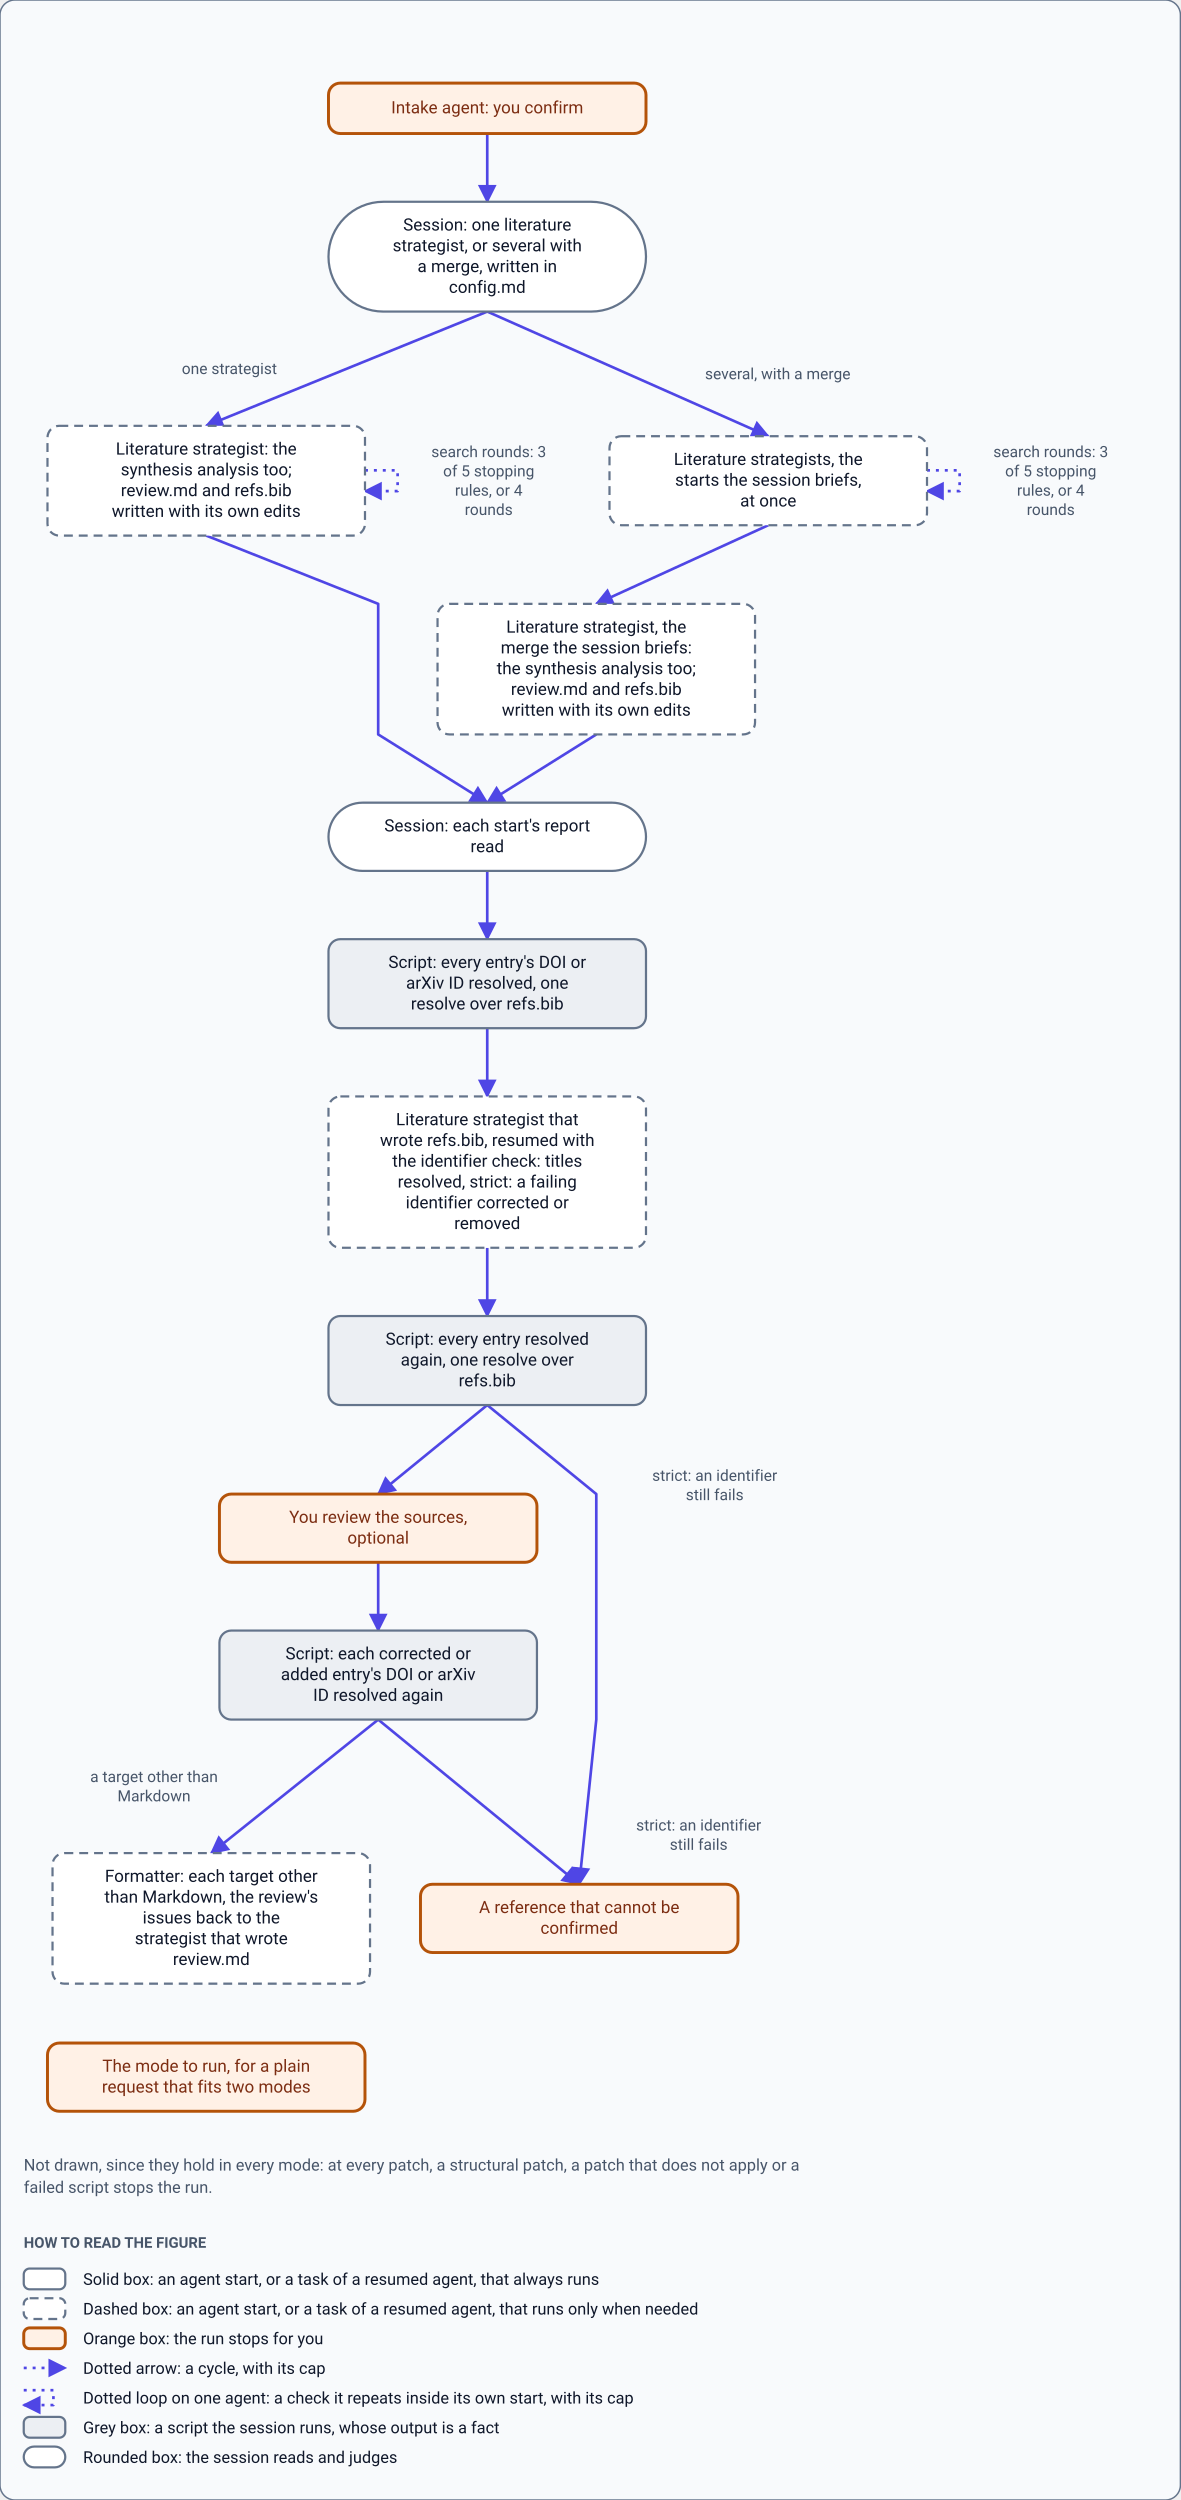
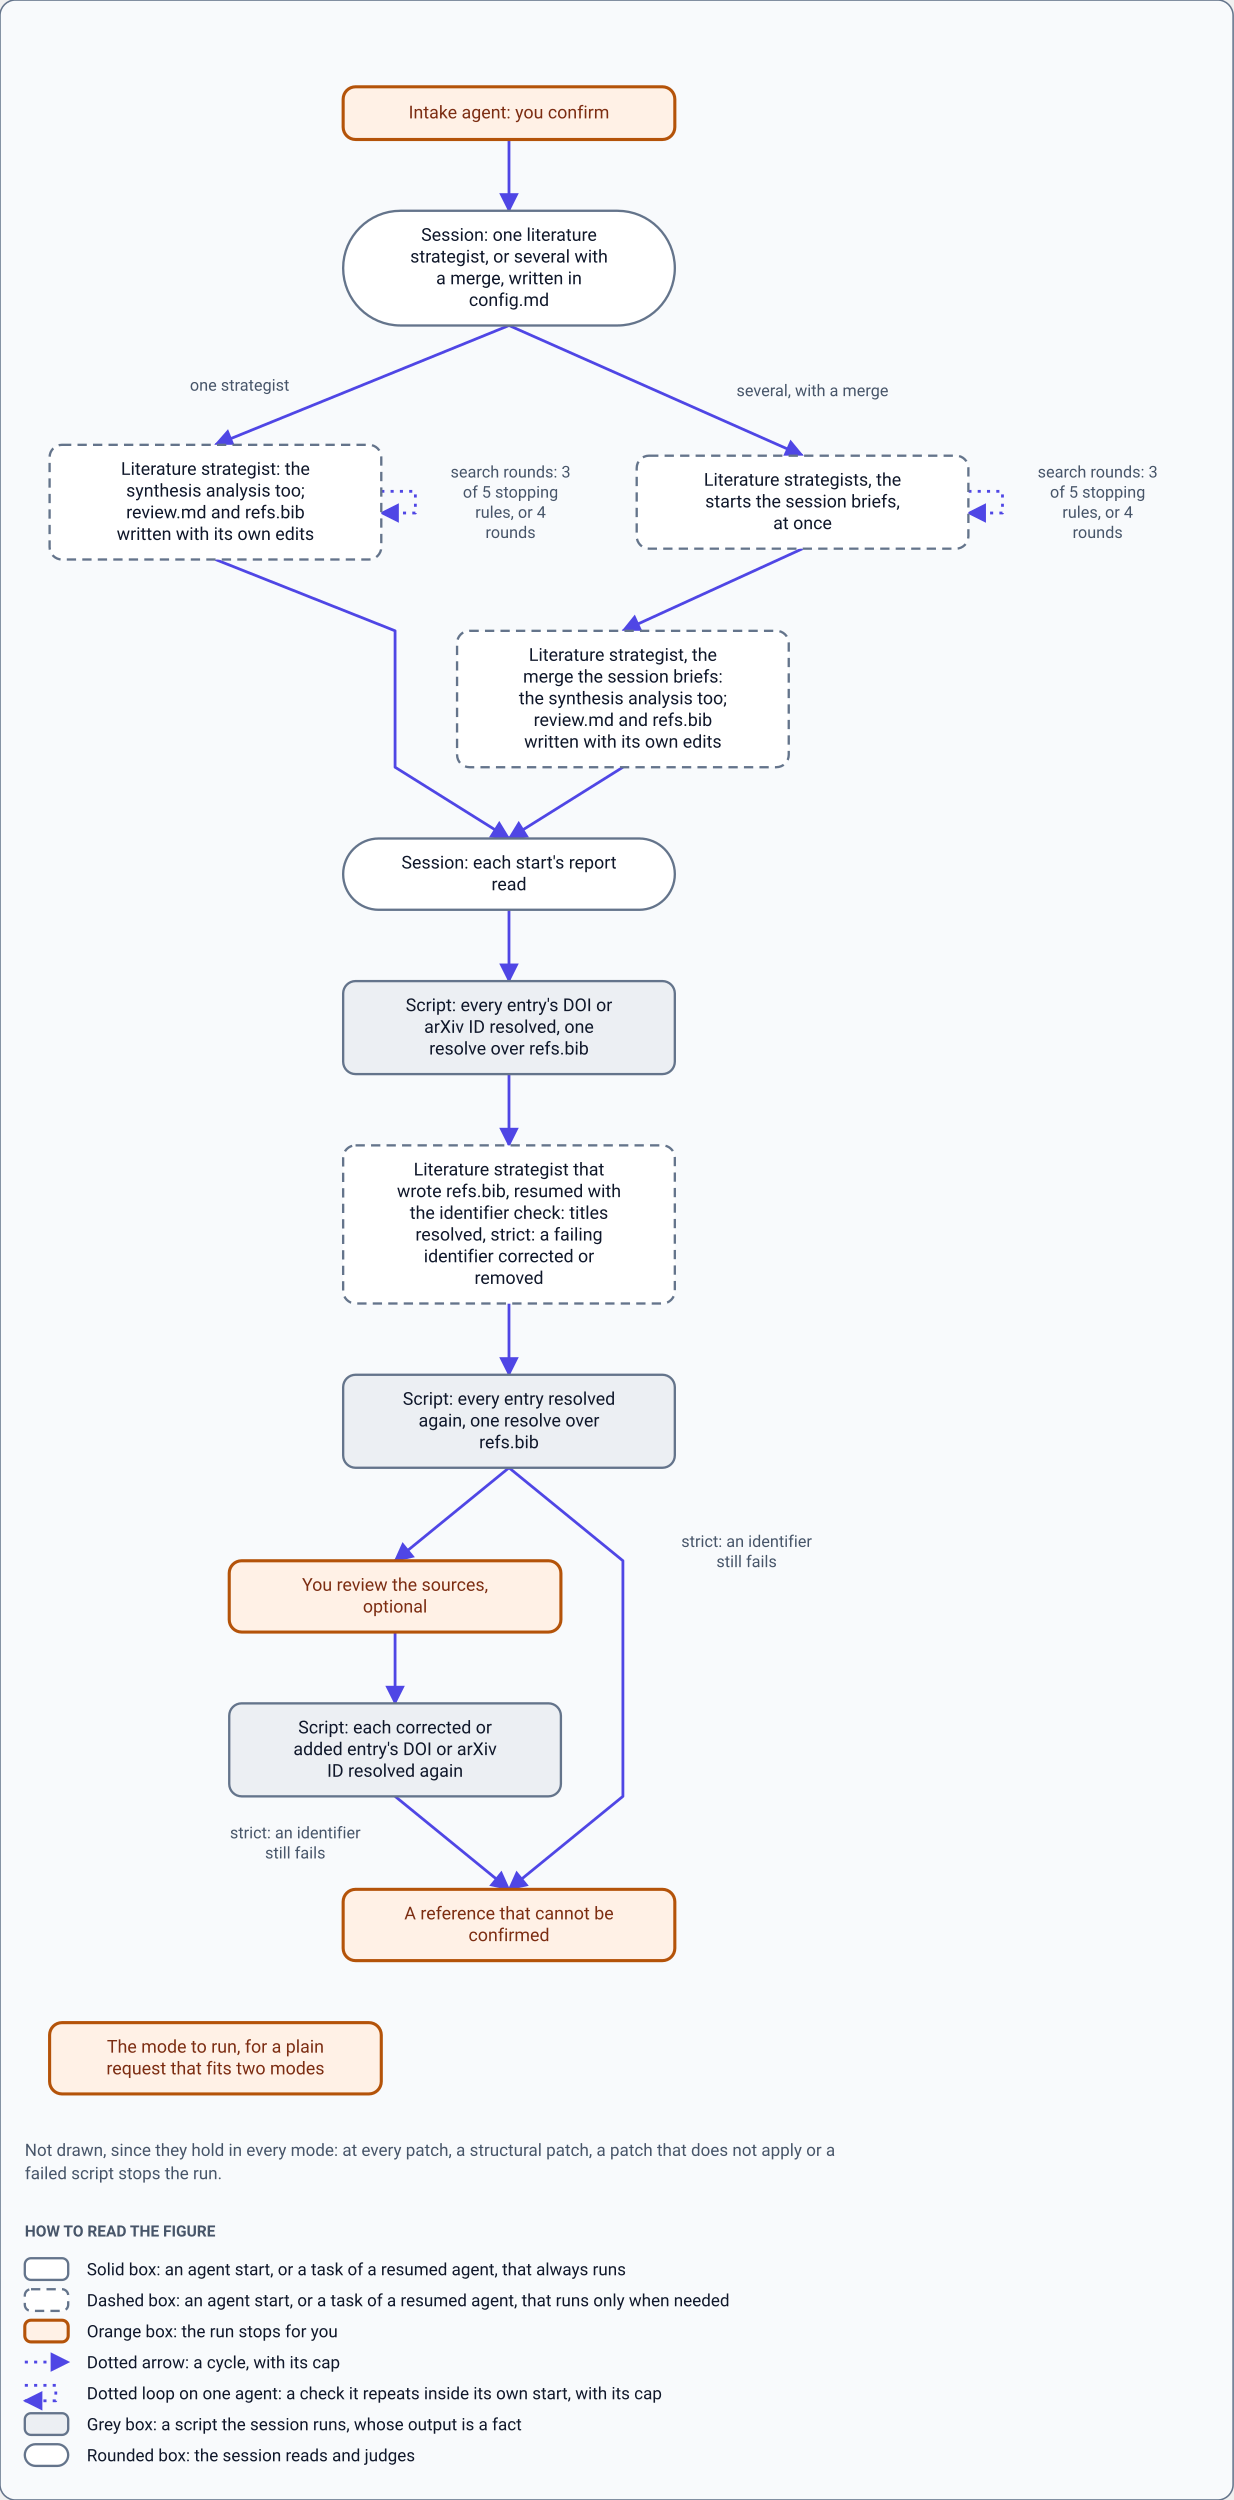
- <svg xmlns="http://www.w3.org/2000/svg" viewBox="0 0 795.6 1685" width="795.6" height="1685" role="img" aria-label="The lit-review mode of the paper skill. Boxes: Intake agent: you confirm (stop); Session: one literature strategist, or several with a merge, written in config.md (question); Literature strategist: the synthesis analysis too; review.md and refs.bib written with its own edits (agent, only when needed); Literature strategists, the starts the session briefs, at once (agent, only when needed); Literature strategist, the merge the session briefs: the synthesis analysis too; review.md and refs.bib written with its own edits (agent, only when needed); Session: each start's report read (question); Script: every entry's DOI or arXiv ID resolved, one resolve over refs.bib (script); Literature strategist that wrote refs.bib, resumed with the identifier check: titles resolved, strict: a failing identifier corrected or removed (agent, only when needed); Script: every entry resolved again, one resolve over refs.bib (script); You review the sources, optional (stop); Script: each corrected or added entry's DOI or arXiv ID resolved again (script); A reference that cannot be confirmed (stop); Formatter: each target other than Markdown, the review's issues back to the strategist that wrote review.md (agent, only when needed); The mode to run, for a plain request that fits two modes (stop).">
+ <svg xmlns="http://www.w3.org/2000/svg" viewBox="0 0 795.6 1613" width="795.6" height="1613" role="img" aria-label="The lit-review mode of the paper skill. Boxes: Intake agent: you confirm (stop); Session: one literature strategist, or several with a merge, written in config.md (question); Literature strategist: the synthesis analysis too; review.md and refs.bib written with its own edits (agent, only when needed); Literature strategists, the starts the session briefs, at once (agent, only when needed); Literature strategist, the merge the session briefs: the synthesis analysis too; review.md and refs.bib written with its own edits (agent, only when needed); Session: each start's report read (question); Script: every entry's DOI or arXiv ID resolved, one resolve over refs.bib (script); Literature strategist that wrote refs.bib, resumed with the identifier check: titles resolved, strict: a failing identifier corrected or removed (agent, only when needed); Script: every entry resolved again, one resolve over refs.bib (script); You review the sources, optional (stop); Script: each corrected or added entry's DOI or arXiv ID resolved again (script); A reference that cannot be confirmed (stop); The mode to run, for a plain request that fits two modes (stop).">
  <defs>
    <marker id="arrow" viewBox="0 0 10 10" refX="9" refY="5" markerWidth="7" markerHeight="7" orient="auto">
      <path d="M0,0 L10,5 L0,10 z" fill="#4f46e5" />
    </marker>
  </defs>
-   <rect x="0" y="0" width="795.6" height="1685" rx="10" fill="#f8fafc" stroke="#64748b" />
+   <rect x="0" y="0" width="795.6" height="1613" rx="10" fill="#f8fafc" stroke="#64748b" />
  <path d="M328.4,90 L328.4,136" fill="none" stroke="#4f46e5" stroke-width="1.8" marker-end="url(#arrow)" stroke-linejoin="round" />
  <path d="M328.4,210 L139,287" fill="none" stroke="#4f46e5" stroke-width="1.8" marker-end="url(#arrow)" stroke-linejoin="round" />
  <path d="M328.4,210 L517.8,294" fill="none" stroke="#4f46e5" stroke-width="1.8" marker-end="url(#arrow)" stroke-linejoin="round" />
  <path d="M517.8,354 L401.9,407" fill="none" stroke="#4f46e5" stroke-width="1.8" marker-end="url(#arrow)" stroke-linejoin="round" />
  <path d="M139,361 L254.9,407 L254.9,495 L328.4,541" fill="none" stroke="#4f46e5" stroke-width="1.8" marker-end="url(#arrow)" stroke-linejoin="round" />
  <path d="M401.9,495 L328.4,541" fill="none" stroke="#4f46e5" stroke-width="1.8" marker-end="url(#arrow)" stroke-linejoin="round" />
  <path d="M328.4,587 L328.4,633" fill="none" stroke="#4f46e5" stroke-width="1.8" marker-end="url(#arrow)" stroke-linejoin="round" />
  <path d="M328.4,693 L328.4,739" fill="none" stroke="#4f46e5" stroke-width="1.8" marker-end="url(#arrow)" stroke-linejoin="round" />
  <path d="M328.4,841 L328.4,887" fill="none" stroke="#4f46e5" stroke-width="1.8" marker-end="url(#arrow)" stroke-linejoin="round" />
-   <path d="M328.4,947 L401.9,1007 L401.9,1053 L401.9,1099 L401.9,1159 L390.4,1270" fill="none" stroke="#4f46e5" stroke-width="1.8" marker-end="url(#arrow)" stroke-linejoin="round" />
+   <path d="M328.4,947 L401.9,1007 L401.9,1053 L401.9,1099 L401.9,1159 L328.4,1219" fill="none" stroke="#4f46e5" stroke-width="1.8" marker-end="url(#arrow)" stroke-linejoin="round" />
  <path d="M328.4,947 L254.9,1007" fill="none" stroke="#4f46e5" stroke-width="1.8" marker-end="url(#arrow)" stroke-linejoin="round" />
  <path d="M254.9,1053 L254.9,1099" fill="none" stroke="#4f46e5" stroke-width="1.8" marker-end="url(#arrow)" stroke-linejoin="round" />
-   <path d="M254.9,1159 L390.4,1270" fill="none" stroke="#4f46e5" stroke-width="1.8" marker-end="url(#arrow)" stroke-linejoin="round" />
-   <path d="M254.9,1159 L142.4,1249" fill="none" stroke="#4f46e5" stroke-width="1.8" marker-end="url(#arrow)" stroke-linejoin="round" />
+   <path d="M254.9,1159 L328.4,1219" fill="none" stroke="#4f46e5" stroke-width="1.8" marker-end="url(#arrow)" stroke-linejoin="round" />
  <path d="M246,317 L268,317 L268,331 L246,331" fill="none" stroke="#4f46e5" stroke-width="1.8" stroke-dasharray="2 4" marker-end="url(#arrow)" stroke-linejoin="round" />
  <path d="M624.8,317 L646.8,317 L646.8,331 L624.8,331" fill="none" stroke="#4f46e5" stroke-width="1.8" stroke-dasharray="2 4" marker-end="url(#arrow)" stroke-linejoin="round" />
  <rect x="221.4" y="56" width="214" height="34" rx="8" fill="#fff1e6" stroke="#b45309" stroke-width="2" />
  <text x="328.4" y="76.4" font-family="ui-sans-serif, -apple-system, 'Segoe UI', Roboto, Helvetica, Arial, sans-serif" font-size="11.5" fill="#7c2d12" font-weight="400" text-anchor="middle">Intake agent: you confirm</text>
  <rect x="221.4" y="136" width="214" height="74" rx="37" fill="#ffffff" stroke="#64748b" stroke-width="1.5" />
  <text x="328.4" y="155.4" font-family="ui-sans-serif, -apple-system, 'Segoe UI', Roboto, Helvetica, Arial, sans-serif" font-size="11.5" fill="#0f172a" font-weight="400" text-anchor="middle">Session: one literature</text>
  <text x="328.4" y="169.4" font-family="ui-sans-serif, -apple-system, 'Segoe UI', Roboto, Helvetica, Arial, sans-serif" font-size="11.5" fill="#0f172a" font-weight="400" text-anchor="middle">strategist, or several with</text>
  <text x="328.4" y="183.4" font-family="ui-sans-serif, -apple-system, 'Segoe UI', Roboto, Helvetica, Arial, sans-serif" font-size="11.5" fill="#0f172a" font-weight="400" text-anchor="middle">a merge, written in</text>
  <text x="328.4" y="197.4" font-family="ui-sans-serif, -apple-system, 'Segoe UI', Roboto, Helvetica, Arial, sans-serif" font-size="11.5" fill="#0f172a" font-weight="400" text-anchor="middle">config.md</text>
  <rect x="32" y="287" width="214" height="74" rx="8" fill="#ffffff" stroke="#64748b" stroke-width="1.5" stroke-dasharray="6 4" />
  <text x="139" y="306.4" font-family="ui-sans-serif, -apple-system, 'Segoe UI', Roboto, Helvetica, Arial, sans-serif" font-size="11.5" fill="#0f172a" font-weight="400" text-anchor="middle">Literature strategist: the</text>
  <text x="139" y="320.4" font-family="ui-sans-serif, -apple-system, 'Segoe UI', Roboto, Helvetica, Arial, sans-serif" font-size="11.5" fill="#0f172a" font-weight="400" text-anchor="middle">synthesis analysis too;</text>
  <text x="139" y="334.4" font-family="ui-sans-serif, -apple-system, 'Segoe UI', Roboto, Helvetica, Arial, sans-serif" font-size="11.5" fill="#0f172a" font-weight="400" text-anchor="middle">review.md and refs.bib</text>
  <text x="139" y="348.4" font-family="ui-sans-serif, -apple-system, 'Segoe UI', Roboto, Helvetica, Arial, sans-serif" font-size="11.5" fill="#0f172a" font-weight="400" text-anchor="middle">written with its own edits</text>
  <rect x="410.8" y="294" width="214" height="60" rx="8" fill="#ffffff" stroke="#64748b" stroke-width="1.5" stroke-dasharray="6 4" />
  <text x="517.8" y="313.4" font-family="ui-sans-serif, -apple-system, 'Segoe UI', Roboto, Helvetica, Arial, sans-serif" font-size="11.5" fill="#0f172a" font-weight="400" text-anchor="middle">Literature strategists, the</text>
  <text x="517.8" y="327.4" font-family="ui-sans-serif, -apple-system, 'Segoe UI', Roboto, Helvetica, Arial, sans-serif" font-size="11.5" fill="#0f172a" font-weight="400" text-anchor="middle">starts the session briefs,</text>
  <text x="517.8" y="341.4" font-family="ui-sans-serif, -apple-system, 'Segoe UI', Roboto, Helvetica, Arial, sans-serif" font-size="11.5" fill="#0f172a" font-weight="400" text-anchor="middle">at once</text>
  <rect x="294.9" y="407" width="214" height="88" rx="8" fill="#ffffff" stroke="#64748b" stroke-width="1.5" stroke-dasharray="6 4" />
  <text x="401.9" y="426.4" font-family="ui-sans-serif, -apple-system, 'Segoe UI', Roboto, Helvetica, Arial, sans-serif" font-size="11.5" fill="#0f172a" font-weight="400" text-anchor="middle">Literature strategist, the</text>
  <text x="401.9" y="440.4" font-family="ui-sans-serif, -apple-system, 'Segoe UI', Roboto, Helvetica, Arial, sans-serif" font-size="11.5" fill="#0f172a" font-weight="400" text-anchor="middle">merge the session briefs:</text>
  <text x="401.9" y="454.4" font-family="ui-sans-serif, -apple-system, 'Segoe UI', Roboto, Helvetica, Arial, sans-serif" font-size="11.5" fill="#0f172a" font-weight="400" text-anchor="middle">the synthesis analysis too;</text>
  <text x="401.9" y="468.4" font-family="ui-sans-serif, -apple-system, 'Segoe UI', Roboto, Helvetica, Arial, sans-serif" font-size="11.5" fill="#0f172a" font-weight="400" text-anchor="middle">review.md and refs.bib</text>
  <text x="401.9" y="482.4" font-family="ui-sans-serif, -apple-system, 'Segoe UI', Roboto, Helvetica, Arial, sans-serif" font-size="11.5" fill="#0f172a" font-weight="400" text-anchor="middle">written with its own edits</text>
  <rect x="221.4" y="541" width="214" height="46" rx="23" fill="#ffffff" stroke="#64748b" stroke-width="1.5" />
  <text x="328.4" y="560.4" font-family="ui-sans-serif, -apple-system, 'Segoe UI', Roboto, Helvetica, Arial, sans-serif" font-size="11.5" fill="#0f172a" font-weight="400" text-anchor="middle">Session: each start's report</text>
  <text x="328.4" y="574.4" font-family="ui-sans-serif, -apple-system, 'Segoe UI', Roboto, Helvetica, Arial, sans-serif" font-size="11.5" fill="#0f172a" font-weight="400" text-anchor="middle">read</text>
  <rect x="221.4" y="633" width="214" height="60" rx="8" fill="#eceff3" stroke="#64748b" stroke-width="1.5" />
  <text x="328.4" y="652.4" font-family="ui-sans-serif, -apple-system, 'Segoe UI', Roboto, Helvetica, Arial, sans-serif" font-size="11.5" fill="#0f172a" font-weight="400" text-anchor="middle">Script: every entry's DOI or</text>
  <text x="328.4" y="666.4" font-family="ui-sans-serif, -apple-system, 'Segoe UI', Roboto, Helvetica, Arial, sans-serif" font-size="11.5" fill="#0f172a" font-weight="400" text-anchor="middle">arXiv ID resolved, one</text>
  <text x="328.4" y="680.4" font-family="ui-sans-serif, -apple-system, 'Segoe UI', Roboto, Helvetica, Arial, sans-serif" font-size="11.5" fill="#0f172a" font-weight="400" text-anchor="middle">resolve over refs.bib</text>
  <rect x="221.4" y="739" width="214" height="102" rx="8" fill="#ffffff" stroke="#64748b" stroke-width="1.5" stroke-dasharray="6 4" />
  <text x="328.4" y="758.4" font-family="ui-sans-serif, -apple-system, 'Segoe UI', Roboto, Helvetica, Arial, sans-serif" font-size="11.5" fill="#0f172a" font-weight="400" text-anchor="middle">Literature strategist that</text>
  <text x="328.4" y="772.4" font-family="ui-sans-serif, -apple-system, 'Segoe UI', Roboto, Helvetica, Arial, sans-serif" font-size="11.5" fill="#0f172a" font-weight="400" text-anchor="middle">wrote refs.bib, resumed with</text>
  <text x="328.4" y="786.4" font-family="ui-sans-serif, -apple-system, 'Segoe UI', Roboto, Helvetica, Arial, sans-serif" font-size="11.5" fill="#0f172a" font-weight="400" text-anchor="middle">the identifier check: titles</text>
  <text x="328.4" y="800.4" font-family="ui-sans-serif, -apple-system, 'Segoe UI', Roboto, Helvetica, Arial, sans-serif" font-size="11.5" fill="#0f172a" font-weight="400" text-anchor="middle">resolved, strict: a failing</text>
  <text x="328.4" y="814.4" font-family="ui-sans-serif, -apple-system, 'Segoe UI', Roboto, Helvetica, Arial, sans-serif" font-size="11.5" fill="#0f172a" font-weight="400" text-anchor="middle">identifier corrected or</text>
  <text x="328.4" y="828.4" font-family="ui-sans-serif, -apple-system, 'Segoe UI', Roboto, Helvetica, Arial, sans-serif" font-size="11.5" fill="#0f172a" font-weight="400" text-anchor="middle">removed</text>
  <rect x="221.4" y="887" width="214" height="60" rx="8" fill="#eceff3" stroke="#64748b" stroke-width="1.5" />
  <text x="328.4" y="906.4" font-family="ui-sans-serif, -apple-system, 'Segoe UI', Roboto, Helvetica, Arial, sans-serif" font-size="11.5" fill="#0f172a" font-weight="400" text-anchor="middle">Script: every entry resolved</text>
  <text x="328.4" y="920.4" font-family="ui-sans-serif, -apple-system, 'Segoe UI', Roboto, Helvetica, Arial, sans-serif" font-size="11.5" fill="#0f172a" font-weight="400" text-anchor="middle">again, one resolve over</text>
  <text x="328.4" y="934.4" font-family="ui-sans-serif, -apple-system, 'Segoe UI', Roboto, Helvetica, Arial, sans-serif" font-size="11.5" fill="#0f172a" font-weight="400" text-anchor="middle">refs.bib</text>
  <rect x="147.9" y="1007" width="214" height="46" rx="8" fill="#fff1e6" stroke="#b45309" stroke-width="2" />
  <text x="254.9" y="1026.4" font-family="ui-sans-serif, -apple-system, 'Segoe UI', Roboto, Helvetica, Arial, sans-serif" font-size="11.5" fill="#7c2d12" font-weight="400" text-anchor="middle">You review the sources,</text>
  <text x="254.9" y="1040.4" font-family="ui-sans-serif, -apple-system, 'Segoe UI', Roboto, Helvetica, Arial, sans-serif" font-size="11.5" fill="#7c2d12" font-weight="400" text-anchor="middle">optional</text>
  <rect x="147.9" y="1099" width="214" height="60" rx="8" fill="#eceff3" stroke="#64748b" stroke-width="1.5" />
  <text x="254.9" y="1118.4" font-family="ui-sans-serif, -apple-system, 'Segoe UI', Roboto, Helvetica, Arial, sans-serif" font-size="11.5" fill="#0f172a" font-weight="400" text-anchor="middle">Script: each corrected or</text>
  <text x="254.9" y="1132.4" font-family="ui-sans-serif, -apple-system, 'Segoe UI', Roboto, Helvetica, Arial, sans-serif" font-size="11.5" fill="#0f172a" font-weight="400" text-anchor="middle">added entry's DOI or arXiv</text>
  <text x="254.9" y="1146.4" font-family="ui-sans-serif, -apple-system, 'Segoe UI', Roboto, Helvetica, Arial, sans-serif" font-size="11.5" fill="#0f172a" font-weight="400" text-anchor="middle">ID resolved again</text>
-   <rect x="283.4" y="1270" width="214" height="46" rx="8" fill="#fff1e6" stroke="#b45309" stroke-width="2" />
-   <text x="390.4" y="1289.4" font-family="ui-sans-serif, -apple-system, 'Segoe UI', Roboto, Helvetica, Arial, sans-serif" font-size="11.5" fill="#7c2d12" font-weight="400" text-anchor="middle">A reference that cannot be</text>
-   <text x="390.4" y="1303.4" font-family="ui-sans-serif, -apple-system, 'Segoe UI', Roboto, Helvetica, Arial, sans-serif" font-size="11.5" fill="#7c2d12" font-weight="400" text-anchor="middle">confirmed</text>
-   <rect x="35.4" y="1249" width="214" height="88" rx="8" fill="#ffffff" stroke="#64748b" stroke-width="1.5" stroke-dasharray="6 4" />
-   <text x="142.4" y="1268.4" font-family="ui-sans-serif, -apple-system, 'Segoe UI', Roboto, Helvetica, Arial, sans-serif" font-size="11.5" fill="#0f172a" font-weight="400" text-anchor="middle">Formatter: each target other</text>
-   <text x="142.4" y="1282.4" font-family="ui-sans-serif, -apple-system, 'Segoe UI', Roboto, Helvetica, Arial, sans-serif" font-size="11.5" fill="#0f172a" font-weight="400" text-anchor="middle">than Markdown, the review's</text>
-   <text x="142.4" y="1296.4" font-family="ui-sans-serif, -apple-system, 'Segoe UI', Roboto, Helvetica, Arial, sans-serif" font-size="11.5" fill="#0f172a" font-weight="400" text-anchor="middle">issues back to the</text>
-   <text x="142.4" y="1310.4" font-family="ui-sans-serif, -apple-system, 'Segoe UI', Roboto, Helvetica, Arial, sans-serif" font-size="11.5" fill="#0f172a" font-weight="400" text-anchor="middle">strategist that wrote</text>
-   <text x="142.4" y="1324.4" font-family="ui-sans-serif, -apple-system, 'Segoe UI', Roboto, Helvetica, Arial, sans-serif" font-size="11.5" fill="#0f172a" font-weight="400" text-anchor="middle">review.md</text>
-   <rect x="32" y="1377" width="214" height="46" rx="8" fill="#fff1e6" stroke="#b45309" stroke-width="2" />
-   <text x="139" y="1396.4" font-family="ui-sans-serif, -apple-system, 'Segoe UI', Roboto, Helvetica, Arial, sans-serif" font-size="11.5" fill="#7c2d12" font-weight="400" text-anchor="middle">The mode to run, for a plain</text>
-   <text x="139" y="1410.4" font-family="ui-sans-serif, -apple-system, 'Segoe UI', Roboto, Helvetica, Arial, sans-serif" font-size="11.5" fill="#7c2d12" font-weight="400" text-anchor="middle">request that fits two modes</text>
+   <rect x="221.4" y="1219" width="214" height="46" rx="8" fill="#fff1e6" stroke="#b45309" stroke-width="2" />
+   <text x="328.4" y="1238.4" font-family="ui-sans-serif, -apple-system, 'Segoe UI', Roboto, Helvetica, Arial, sans-serif" font-size="11.5" fill="#7c2d12" font-weight="400" text-anchor="middle">A reference that cannot be</text>
+   <text x="328.4" y="1252.4" font-family="ui-sans-serif, -apple-system, 'Segoe UI', Roboto, Helvetica, Arial, sans-serif" font-size="11.5" fill="#7c2d12" font-weight="400" text-anchor="middle">confirmed</text>
+   <rect x="32" y="1305" width="214" height="46" rx="8" fill="#fff1e6" stroke="#b45309" stroke-width="2" />
+   <text x="139" y="1324.4" font-family="ui-sans-serif, -apple-system, 'Segoe UI', Roboto, Helvetica, Arial, sans-serif" font-size="11.5" fill="#7c2d12" font-weight="400" text-anchor="middle">The mode to run, for a plain</text>
+   <text x="139" y="1338.4" font-family="ui-sans-serif, -apple-system, 'Segoe UI', Roboto, Helvetica, Arial, sans-serif" font-size="11.5" fill="#7c2d12" font-weight="400" text-anchor="middle">request that fits two modes</text>
  <text x="154.6" y="252.1" font-family="ui-sans-serif, -apple-system, 'Segoe UI', Roboto, Helvetica, Arial, sans-serif" font-size="10.5" fill="#475569" font-weight="400" text-anchor="middle" stroke="#f8fafc" stroke-width="4" stroke-linejoin="round" paint-order="stroke">one strategist</text>
  <text x="524.2" y="255.6" font-family="ui-sans-serif, -apple-system, 'Segoe UI', Roboto, Helvetica, Arial, sans-serif" font-size="10.5" fill="#475569" font-weight="400" text-anchor="middle" stroke="#f8fafc" stroke-width="4" stroke-linejoin="round" paint-order="stroke">several, with a merge</text>
  <text x="481.7" y="998.1" font-family="ui-sans-serif, -apple-system, 'Segoe UI', Roboto, Helvetica, Arial, sans-serif" font-size="10.5" fill="#475569" font-weight="400" text-anchor="middle" stroke="#f8fafc" stroke-width="4" stroke-linejoin="round" paint-order="stroke">strict: an identifier</text>
  <text x="481.7" y="1011.1" font-family="ui-sans-serif, -apple-system, 'Segoe UI', Roboto, Helvetica, Arial, sans-serif" font-size="10.5" fill="#475569" font-weight="400" text-anchor="middle" stroke="#f8fafc" stroke-width="4" stroke-linejoin="round" paint-order="stroke">still fails</text>
-   <text x="470.9" y="1233.8" font-family="ui-sans-serif, -apple-system, 'Segoe UI', Roboto, Helvetica, Arial, sans-serif" font-size="10.5" fill="#475569" font-weight="400" text-anchor="middle" stroke="#f8fafc" stroke-width="4" stroke-linejoin="round" paint-order="stroke">strict: an identifier</text>
-   <text x="470.9" y="1246.8" font-family="ui-sans-serif, -apple-system, 'Segoe UI', Roboto, Helvetica, Arial, sans-serif" font-size="10.5" fill="#475569" font-weight="400" text-anchor="middle" stroke="#f8fafc" stroke-width="4" stroke-linejoin="round" paint-order="stroke">still fails</text>
-   <text x="103.8" y="1201.1" font-family="ui-sans-serif, -apple-system, 'Segoe UI', Roboto, Helvetica, Arial, sans-serif" font-size="10.5" fill="#475569" font-weight="400" text-anchor="middle" stroke="#f8fafc" stroke-width="4" stroke-linejoin="round" paint-order="stroke">a target other than</text>
-   <text x="103.8" y="1214.1" font-family="ui-sans-serif, -apple-system, 'Segoe UI', Roboto, Helvetica, Arial, sans-serif" font-size="10.5" fill="#475569" font-weight="400" text-anchor="middle" stroke="#f8fafc" stroke-width="4" stroke-linejoin="round" paint-order="stroke">Markdown</text>
+   <text x="190.5" y="1186.1" font-family="ui-sans-serif, -apple-system, 'Segoe UI', Roboto, Helvetica, Arial, sans-serif" font-size="10.5" fill="#475569" font-weight="400" text-anchor="middle" stroke="#f8fafc" stroke-width="4" stroke-linejoin="round" paint-order="stroke">strict: an identifier</text>
+   <text x="190.5" y="1199.1" font-family="ui-sans-serif, -apple-system, 'Segoe UI', Roboto, Helvetica, Arial, sans-serif" font-size="10.5" fill="#475569" font-weight="400" text-anchor="middle" stroke="#f8fafc" stroke-width="4" stroke-linejoin="round" paint-order="stroke">still fails</text>
  <text x="329.4" y="308.1" font-family="ui-sans-serif, -apple-system, 'Segoe UI', Roboto, Helvetica, Arial, sans-serif" font-size="10.5" fill="#475569" font-weight="400" text-anchor="middle" stroke="#f8fafc" stroke-width="4" stroke-linejoin="round" paint-order="stroke">search rounds: 3</text>
  <text x="329.4" y="321.1" font-family="ui-sans-serif, -apple-system, 'Segoe UI', Roboto, Helvetica, Arial, sans-serif" font-size="10.5" fill="#475569" font-weight="400" text-anchor="middle" stroke="#f8fafc" stroke-width="4" stroke-linejoin="round" paint-order="stroke">of 5 stopping</text>
  <text x="329.4" y="334.1" font-family="ui-sans-serif, -apple-system, 'Segoe UI', Roboto, Helvetica, Arial, sans-serif" font-size="10.5" fill="#475569" font-weight="400" text-anchor="middle" stroke="#f8fafc" stroke-width="4" stroke-linejoin="round" paint-order="stroke">rules, or 4</text>
  <text x="329.4" y="347.1" font-family="ui-sans-serif, -apple-system, 'Segoe UI', Roboto, Helvetica, Arial, sans-serif" font-size="10.5" fill="#475569" font-weight="400" text-anchor="middle" stroke="#f8fafc" stroke-width="4" stroke-linejoin="round" paint-order="stroke">rounds</text>
  <text x="708.2" y="308.1" font-family="ui-sans-serif, -apple-system, 'Segoe UI', Roboto, Helvetica, Arial, sans-serif" font-size="10.5" fill="#475569" font-weight="400" text-anchor="middle" stroke="#f8fafc" stroke-width="4" stroke-linejoin="round" paint-order="stroke">search rounds: 3</text>
  <text x="708.2" y="321.1" font-family="ui-sans-serif, -apple-system, 'Segoe UI', Roboto, Helvetica, Arial, sans-serif" font-size="10.5" fill="#475569" font-weight="400" text-anchor="middle" stroke="#f8fafc" stroke-width="4" stroke-linejoin="round" paint-order="stroke">of 5 stopping</text>
  <text x="708.2" y="334.1" font-family="ui-sans-serif, -apple-system, 'Segoe UI', Roboto, Helvetica, Arial, sans-serif" font-size="10.5" fill="#475569" font-weight="400" text-anchor="middle" stroke="#f8fafc" stroke-width="4" stroke-linejoin="round" paint-order="stroke">rules, or 4</text>
  <text x="708.2" y="347.1" font-family="ui-sans-serif, -apple-system, 'Segoe UI', Roboto, Helvetica, Arial, sans-serif" font-size="10.5" fill="#475569" font-weight="400" text-anchor="middle" stroke="#f8fafc" stroke-width="4" stroke-linejoin="round" paint-order="stroke">rounds</text>
-   <text x="16" y="1463" font-family="ui-sans-serif, -apple-system, 'Segoe UI', Roboto, Helvetica, Arial, sans-serif" font-size="11" fill="#475569" font-weight="400" text-anchor="start">Not drawn, since they hold in every mode: at every patch, a structural patch, a patch that does not apply or a</text>
-   <text x="16" y="1478" font-family="ui-sans-serif, -apple-system, 'Segoe UI', Roboto, Helvetica, Arial, sans-serif" font-size="11" fill="#475569" font-weight="400" text-anchor="start">failed script stops the run.</text>
-   <text x="16" y="1515" font-family="ui-sans-serif, -apple-system, 'Segoe UI', Roboto, Helvetica, Arial, sans-serif" font-size="10" fill="#475569" font-weight="700" text-anchor="start">HOW TO READ THE FIGURE</text>
-   <rect x="16" y="1529" width="28" height="14" rx="4" fill="#ffffff" stroke="#64748b" stroke-width="1.5" />
-   <text x="56" y="1540" font-family="ui-sans-serif, -apple-system, 'Segoe UI', Roboto, Helvetica, Arial, sans-serif" font-size="11" fill="#0f172a" font-weight="400" text-anchor="start">Solid box: an agent start, or a task of a resumed agent, that always runs</text>
-   <rect x="16" y="1549" width="28" height="14" rx="4" fill="#ffffff" stroke="#64748b" stroke-width="1.5" stroke-dasharray="6 4" />
-   <text x="56" y="1560" font-family="ui-sans-serif, -apple-system, 'Segoe UI', Roboto, Helvetica, Arial, sans-serif" font-size="11" fill="#0f172a" font-weight="400" text-anchor="start">Dashed box: an agent start, or a task of a resumed agent, that runs only when needed</text>
-   <rect x="16" y="1569" width="28" height="14" rx="4" fill="#fff1e6" stroke="#b45309" stroke-width="2" />
-   <text x="56" y="1580" font-family="ui-sans-serif, -apple-system, 'Segoe UI', Roboto, Helvetica, Arial, sans-serif" font-size="11" fill="#0f172a" font-weight="400" text-anchor="start">Orange box: the run stops for you</text>
-   <path d="M16,1596 L44,1596" fill="none" stroke="#4f46e5" stroke-width="1.8" stroke-dasharray="2 4" marker-end="url(#arrow)" stroke-linejoin="round" />
-   <text x="56" y="1600" font-family="ui-sans-serif, -apple-system, 'Segoe UI', Roboto, Helvetica, Arial, sans-serif" font-size="11" fill="#0f172a" font-weight="400" text-anchor="start">Dotted arrow: a cycle, with its cap</text>
-   <path d="M16,1611 L36,1611 L36,1621 L16,1621" fill="none" stroke="#4f46e5" stroke-width="1.8" stroke-dasharray="2 4" marker-end="url(#arrow)" stroke-linejoin="round" />
-   <text x="56" y="1620" font-family="ui-sans-serif, -apple-system, 'Segoe UI', Roboto, Helvetica, Arial, sans-serif" font-size="11" fill="#0f172a" font-weight="400" text-anchor="start">Dotted loop on one agent: a check it repeats inside its own start, with its cap</text>
-   <rect x="16" y="1629" width="28" height="14" rx="4" fill="#eceff3" stroke="#64748b" stroke-width="1.5" />
-   <text x="56" y="1640" font-family="ui-sans-serif, -apple-system, 'Segoe UI', Roboto, Helvetica, Arial, sans-serif" font-size="11" fill="#0f172a" font-weight="400" text-anchor="start">Grey box: a script the session runs, whose output is a fact</text>
-   <rect x="16" y="1649" width="28" height="14" rx="7" fill="#ffffff" stroke="#64748b" stroke-width="1.5" />
-   <text x="56" y="1660" font-family="ui-sans-serif, -apple-system, 'Segoe UI', Roboto, Helvetica, Arial, sans-serif" font-size="11" fill="#0f172a" font-weight="400" text-anchor="start">Rounded box: the session reads and judges</text>
+   <text x="16" y="1391" font-family="ui-sans-serif, -apple-system, 'Segoe UI', Roboto, Helvetica, Arial, sans-serif" font-size="11" fill="#475569" font-weight="400" text-anchor="start">Not drawn, since they hold in every mode: at every patch, a structural patch, a patch that does not apply or a</text>
+   <text x="16" y="1406" font-family="ui-sans-serif, -apple-system, 'Segoe UI', Roboto, Helvetica, Arial, sans-serif" font-size="11" fill="#475569" font-weight="400" text-anchor="start">failed script stops the run.</text>
+   <text x="16" y="1443" font-family="ui-sans-serif, -apple-system, 'Segoe UI', Roboto, Helvetica, Arial, sans-serif" font-size="10" fill="#475569" font-weight="700" text-anchor="start">HOW TO READ THE FIGURE</text>
+   <rect x="16" y="1457" width="28" height="14" rx="4" fill="#ffffff" stroke="#64748b" stroke-width="1.5" />
+   <text x="56" y="1468" font-family="ui-sans-serif, -apple-system, 'Segoe UI', Roboto, Helvetica, Arial, sans-serif" font-size="11" fill="#0f172a" font-weight="400" text-anchor="start">Solid box: an agent start, or a task of a resumed agent, that always runs</text>
+   <rect x="16" y="1477" width="28" height="14" rx="4" fill="#ffffff" stroke="#64748b" stroke-width="1.5" stroke-dasharray="6 4" />
+   <text x="56" y="1488" font-family="ui-sans-serif, -apple-system, 'Segoe UI', Roboto, Helvetica, Arial, sans-serif" font-size="11" fill="#0f172a" font-weight="400" text-anchor="start">Dashed box: an agent start, or a task of a resumed agent, that runs only when needed</text>
+   <rect x="16" y="1497" width="28" height="14" rx="4" fill="#fff1e6" stroke="#b45309" stroke-width="2" />
+   <text x="56" y="1508" font-family="ui-sans-serif, -apple-system, 'Segoe UI', Roboto, Helvetica, Arial, sans-serif" font-size="11" fill="#0f172a" font-weight="400" text-anchor="start">Orange box: the run stops for you</text>
+   <path d="M16,1524 L44,1524" fill="none" stroke="#4f46e5" stroke-width="1.8" stroke-dasharray="2 4" marker-end="url(#arrow)" stroke-linejoin="round" />
+   <text x="56" y="1528" font-family="ui-sans-serif, -apple-system, 'Segoe UI', Roboto, Helvetica, Arial, sans-serif" font-size="11" fill="#0f172a" font-weight="400" text-anchor="start">Dotted arrow: a cycle, with its cap</text>
+   <path d="M16,1539 L36,1539 L36,1549 L16,1549" fill="none" stroke="#4f46e5" stroke-width="1.8" stroke-dasharray="2 4" marker-end="url(#arrow)" stroke-linejoin="round" />
+   <text x="56" y="1548" font-family="ui-sans-serif, -apple-system, 'Segoe UI', Roboto, Helvetica, Arial, sans-serif" font-size="11" fill="#0f172a" font-weight="400" text-anchor="start">Dotted loop on one agent: a check it repeats inside its own start, with its cap</text>
+   <rect x="16" y="1557" width="28" height="14" rx="4" fill="#eceff3" stroke="#64748b" stroke-width="1.5" />
+   <text x="56" y="1568" font-family="ui-sans-serif, -apple-system, 'Segoe UI', Roboto, Helvetica, Arial, sans-serif" font-size="11" fill="#0f172a" font-weight="400" text-anchor="start">Grey box: a script the session runs, whose output is a fact</text>
+   <rect x="16" y="1577" width="28" height="14" rx="7" fill="#ffffff" stroke="#64748b" stroke-width="1.5" />
+   <text x="56" y="1588" font-family="ui-sans-serif, -apple-system, 'Segoe UI', Roboto, Helvetica, Arial, sans-serif" font-size="11" fill="#0f172a" font-weight="400" text-anchor="start">Rounded box: the session reads and judges</text>
</svg>
